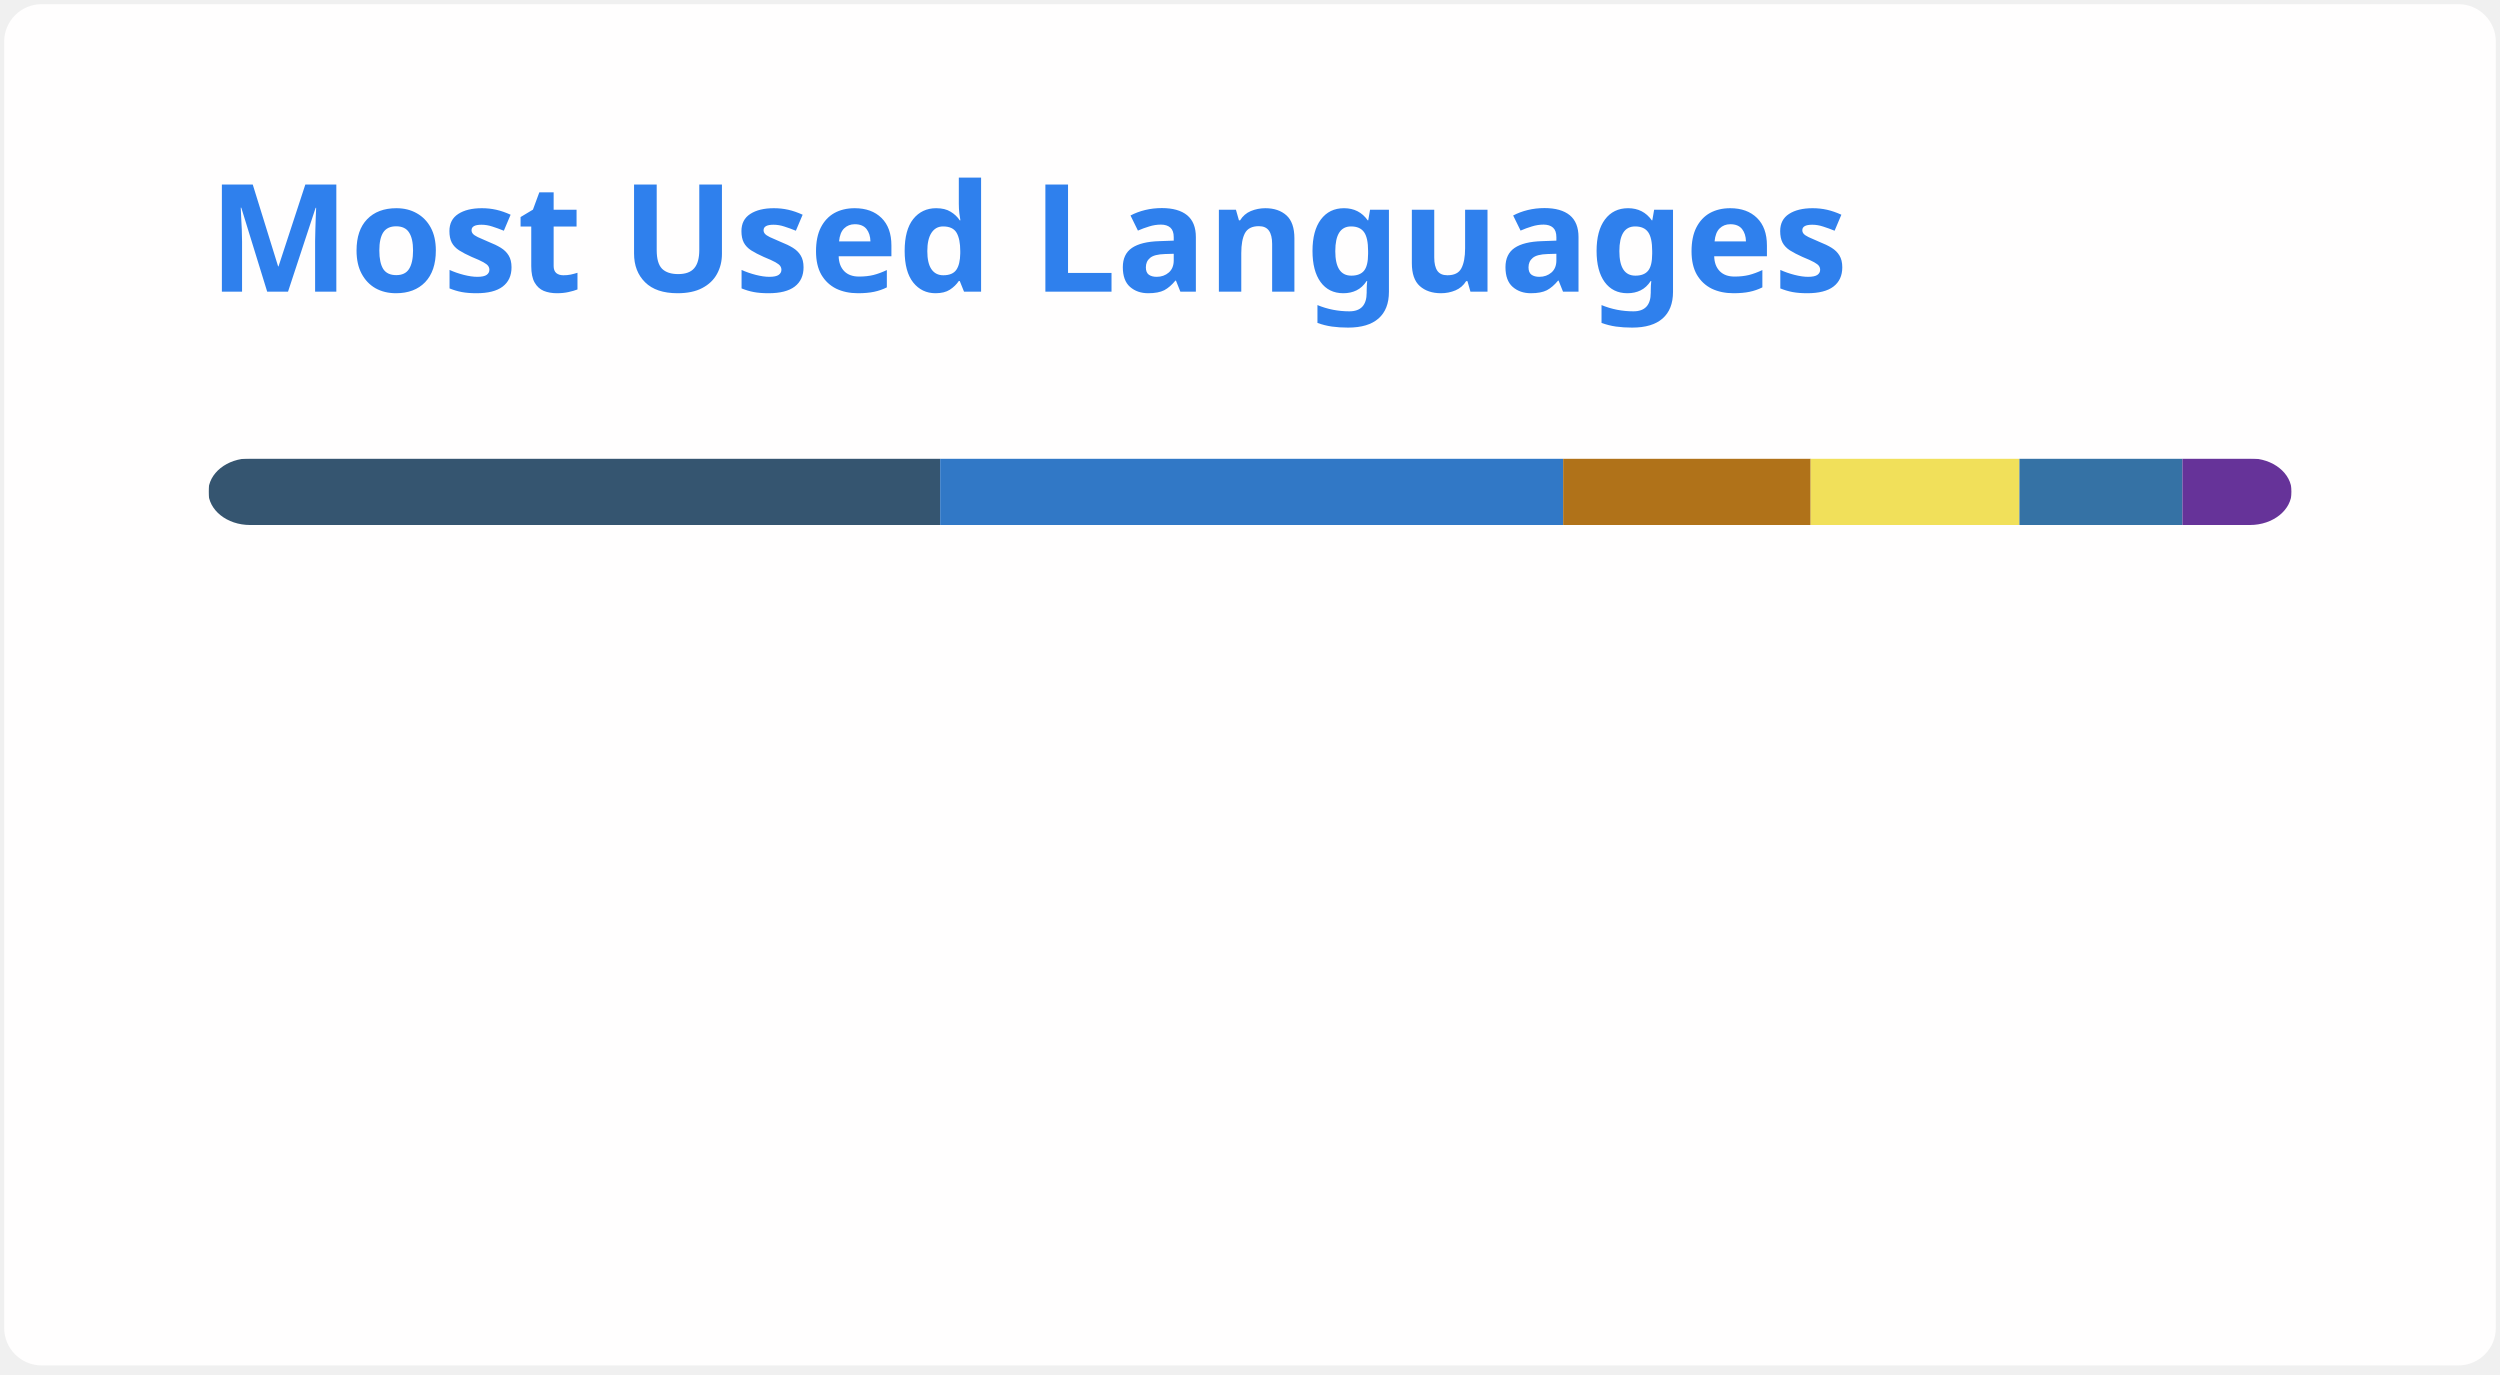
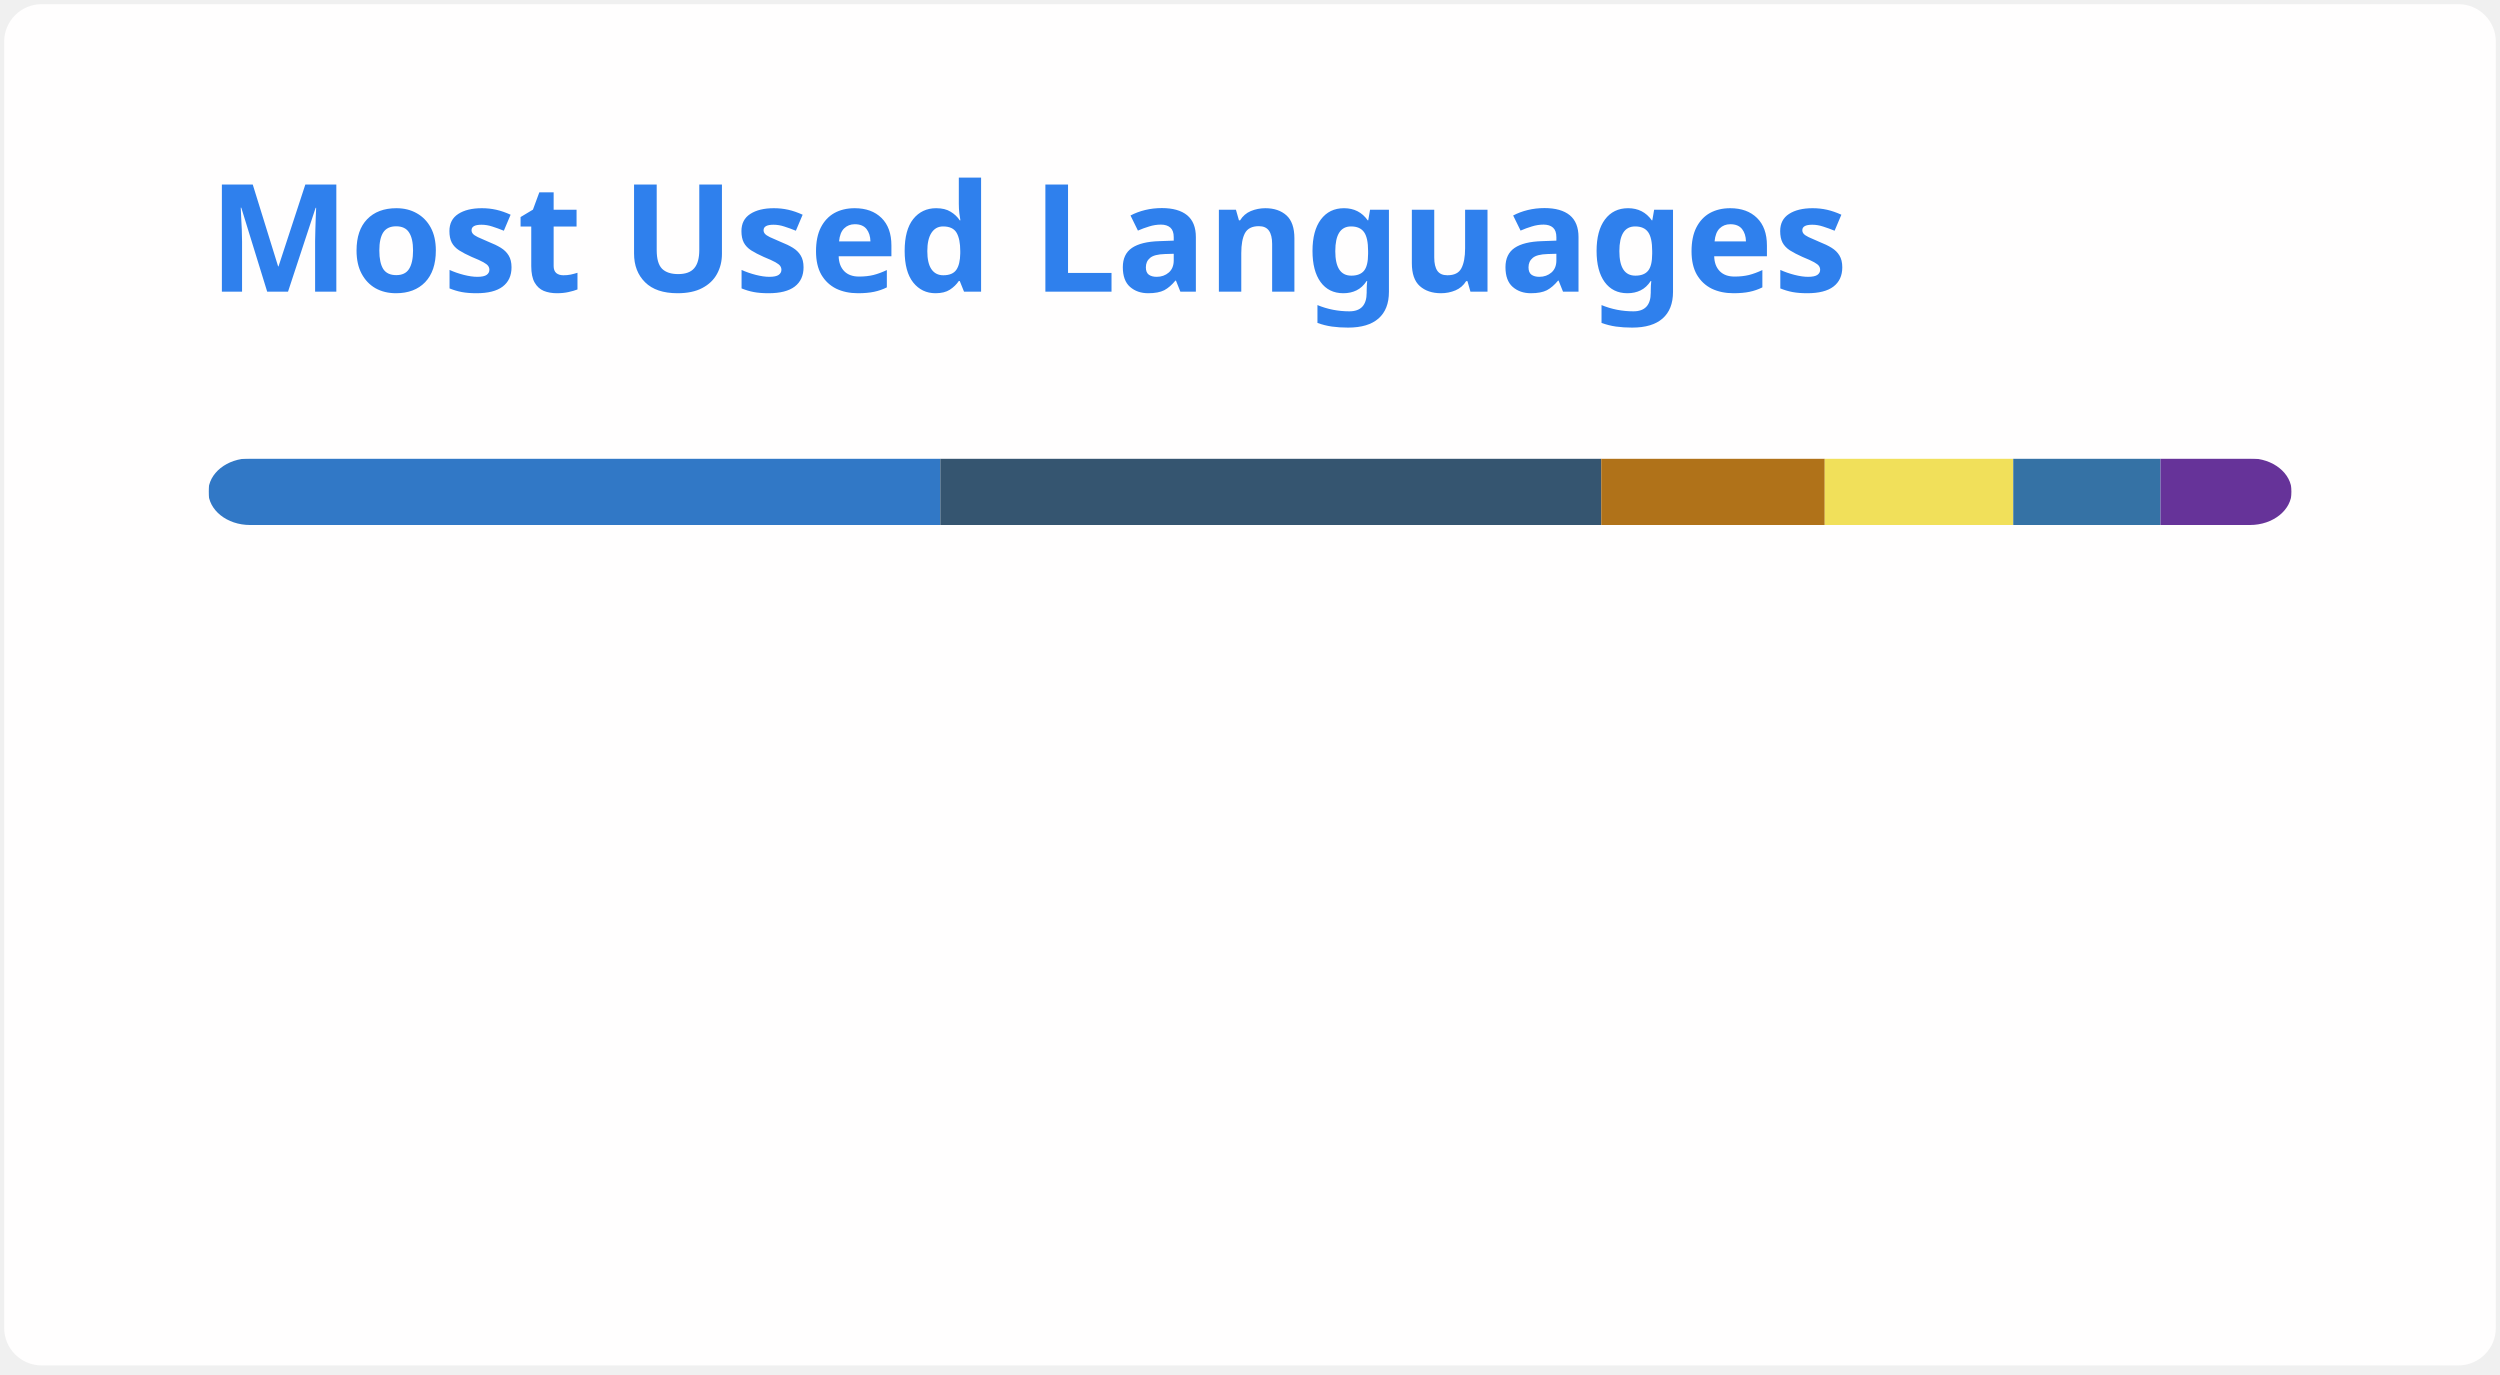
<svg xmlns="http://www.w3.org/2000/svg" width="300" height="165" viewBox="0 0 300 165" fill="none" role="img" aria-labelledby="descId">
  <style>
          .header {
            font: 600 18px 'Segoe UI', Ubuntu, Sans-Serif;
            fill: #2f80ed;
            animation: fadeInAnimation 0.8s ease-in-out forwards;
          }
          @supports(-moz-appearance: auto) {
            /* Selector detects Firefox */
            .header { font-size: 15.5px; }
          }
          
    @keyframes slideInAnimation {
      from {
        width: 0;
      }
      to {
        width: calc(100%-100px);
      }
    }
    @keyframes growWidthAnimation {
      from {
        width: 0;
      }
      to {
        width: 100%;
      }
    }
    .stat {
      font: 600 14px 'Segoe UI', Ubuntu, "Helvetica Neue", Sans-Serif; fill: #434d58;
    }
    @supports(-moz-appearance: auto) {
      /* Selector detects Firefox */
      .stat { font-size:12px; }
    }
    .bold { font-weight: 700 }
    .lang-name {
      font: 400 11px "Segoe UI", Ubuntu, Sans-Serif;
      fill: #434d58;
    }
    .stagger {
      opacity: 0;
      animation: fadeInAnimation 0.3s ease-in-out forwards;
    }
    #rect-mask rect{
      animation: slideInAnimation 1s ease-in-out forwards;
    }
    .lang-progress{
      animation: growWidthAnimation 0.6s ease-in-out forwards;
    }
    

          
      /* Animations */
      @keyframes scaleInAnimation {
        from {
          transform: translate(-5px, 5px) scale(0);
        }
        to {
          transform: translate(-5px, 5px) scale(1);
        }
      }
      @keyframes fadeInAnimation {
        from {
          opacity: 0;
        }
        to {
          opacity: 1;
        }
      }
    
          
        </style>
  <rect data-testid="card-bg" x="0.5" y="0.5" rx="4.5" height="99%" stroke="#e4e2e2" width="299" fill="#fffefe" stroke-opacity="0" />
  <g data-testid="card-title" transform="translate(25, 35)">
    <g transform="translate(0, 0)">
      <text x="0" y="0" class="header" data-testid="header">Most Used Languages</text>
    </g>
  </g>
  <g data-testid="main-card-body" transform="translate(0, 55)">
    <svg data-testid="lang-items" x="25">
      <mask id="rect-mask">
        <rect x="0" y="0" width="250" height="8" fill="white" rx="5" />
      </mask>
-       <rect mask="url(#rect-mask)" data-testid="lang-progress" x="0" y="0" width="87.82" height="8" fill="#355570" />
-       <rect mask="url(#rect-mask)" data-testid="lang-progress" x="87.82" y="0" width="74.76" height="8" fill="#3178c6" />
-       <rect mask="url(#rect-mask)" data-testid="lang-progress" x="162.58" y="0" width="29.7" height="8" fill="#b07219" />
-       <rect mask="url(#rect-mask)" data-testid="lang-progress" x="192.28" y="0" width="25.05" height="8" fill="#f1e05a" />
-       <rect mask="url(#rect-mask)" data-testid="lang-progress" x="217.33" y="0" width="19.56" height="8" fill="#3572A5" />
-       <rect mask="url(#rect-mask)" data-testid="lang-progress" x="236.89" y="0" width="13.1" height="8" fill="#663399" />
+       <rect mask="url(#rect-mask)" data-testid="lang-progress" x="0" y="0" width="87.84" height="8" fill="#3178c6" />
+       <rect mask="url(#rect-mask)" data-testid="lang-progress" x="87.84" y="0" width="79.31" height="8" fill="#355570" />
+       <rect mask="url(#rect-mask)" data-testid="lang-progress" x="167.15" y="0" width="26.82" height="8" fill="#b07219" />
+       <rect mask="url(#rect-mask)" data-testid="lang-progress" x="193.97" y="0" width="22.62" height="8" fill="#f1e05a" />
+       <rect mask="url(#rect-mask)" data-testid="lang-progress" x="216.59" y="0" width="17.67" height="8" fill="#3572A5" />
+       <rect mask="url(#rect-mask)" data-testid="lang-progress" x="234.26" y="0" width="15.73" height="8" fill="#663399" />
      <g transform="translate(0, 25)">
        <g transform="translate(0, 0)">
          <g transform="translate(0, 0)">
            <g class="stagger" style="animation-delay: 450ms">
-               <circle cx="5" cy="6" r="5" fill="#355570" />
+               <circle cx="5" cy="6" r="5" fill="#3178c6" />
              <text data-testid="lang-name" x="15" y="10" class="lang-name">
-         GDScript 35.13%
+         TypeScript 35.14%
      </text>
            </g>
          </g>
          <g transform="translate(0, 25)">
            <g class="stagger" style="animation-delay: 600ms">
-               <circle cx="5" cy="6" r="5" fill="#3178c6" />
+               <circle cx="5" cy="6" r="5" fill="#355570" />
              <text data-testid="lang-name" x="15" y="10" class="lang-name">
-         TypeScript 29.91%
+         GDScript 31.73%
      </text>
            </g>
          </g>
          <g transform="translate(0, 50)">
            <g class="stagger" style="animation-delay: 750ms">
              <circle cx="5" cy="6" r="5" fill="#b07219" />
              <text data-testid="lang-name" x="15" y="10" class="lang-name">
-         Java 11.88%
+         Java 10.73%
      </text>
            </g>
          </g>
        </g>
        <g transform="translate(150, 0)">
          <g transform="translate(0, 0)">
            <g class="stagger" style="animation-delay: 450ms">
              <circle cx="5" cy="6" r="5" fill="#f1e05a" />
              <text data-testid="lang-name" x="15" y="10" class="lang-name">
-         JavaScript 10.02%
+         JavaScript 9.05%
      </text>
            </g>
          </g>
          <g transform="translate(0, 25)">
            <g class="stagger" style="animation-delay: 600ms">
              <circle cx="5" cy="6" r="5" fill="#3572A5" />
              <text data-testid="lang-name" x="15" y="10" class="lang-name">
-         Python 7.83%
+         Python 7.07%
      </text>
            </g>
          </g>
          <g transform="translate(0, 50)">
            <g class="stagger" style="animation-delay: 750ms">
              <circle cx="5" cy="6" r="5" fill="#663399" />
              <text data-testid="lang-name" x="15" y="10" class="lang-name">
-         CSS 5.24%
+         CSS 6.29%
      </text>
            </g>
          </g>
        </g>
      </g>
    </svg>
  </g>
</svg>
